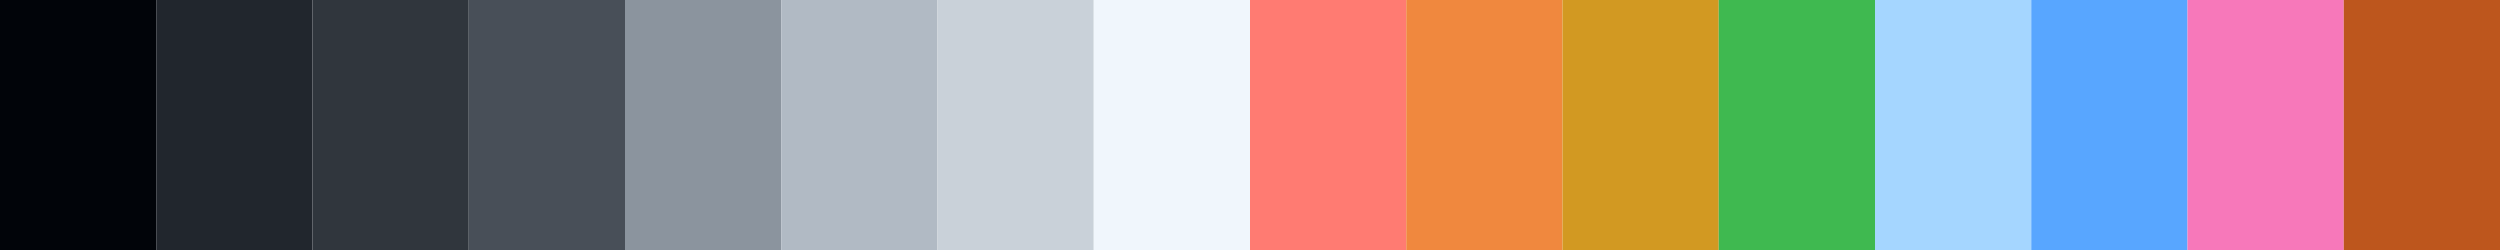
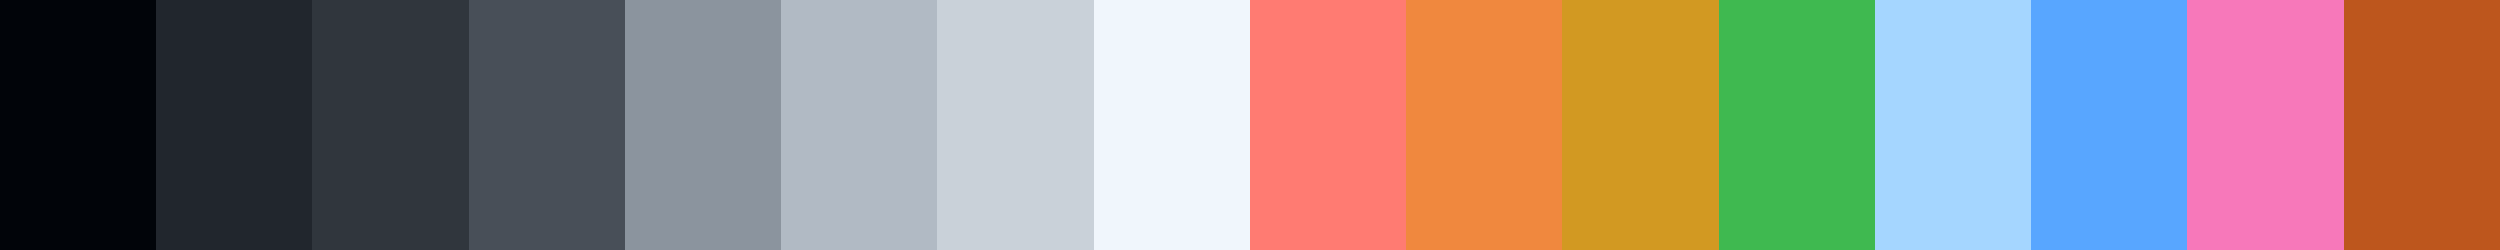
<svg xmlns="http://www.w3.org/2000/svg" width="1280" height="128">
-   <path fill="#010409" d="M0 0h80v128H0z" />
-   <path fill="#21262d" d="M80 0h80v128H80z" />
-   <path fill="#30363d" d="M160 0h80v128h-80z" />
-   <path fill="#484f58" d="M240 0h80v128h-80z" />
-   <path fill="#8b949e" d="M320 0h80v128h-80z" />
-   <path fill="#b1bac4" d="M400 0h80v128h-80z" />
-   <path fill="#c9d1d9" d="M480 0h80v128h-80z" />
-   <path fill="#f0f6fc" d="M560 0h80v128h-80z" />
-   <path fill="#ff7b72" d="M640 0h80v128h-80z" />
-   <path fill="#f0883e" d="M720 0h80v128h-80z" />
-   <path fill="#d29922" d="M800 0h80v128h-80z" />
-   <path fill="#3fb950" d="M880 0h80v128h-80z" />
-   <path fill="#a5d6ff" d="M960 0h80v128h-80z" />
-   <path fill="#58a6ff" d="M1040 0h80v128h-80z" />
-   <path fill="#f778ba" d="M1120 0h80v128h-80z" />
-   <path fill="#bd561d" d="M1200 0h80v128h-80z" />
+   <g shape-rendering="crispEdges">
+     <path fill="#010409" d="M0 0h80v128H0z" />
+     <path fill="#21262d" d="M80 0h80v128H80z" />
+     <path fill="#30363d" d="M160 0h80v128h-80z" />
+     <path fill="#484f58" d="M240 0h80v128h-80z" />
+     <path fill="#8b949e" d="M320 0h80v128h-80z" />
+     <path fill="#b1bac4" d="M400 0h80v128h-80z" />
+     <path fill="#c9d1d9" d="M480 0h80v128h-80z" />
+     <path fill="#f0f6fc" d="M560 0h80v128h-80z" />
+     <path fill="#ff7b72" d="M640 0h80v128h-80z" />
+     <path fill="#f0883e" d="M720 0h80v128h-80z" />
+     <path fill="#d29922" d="M800 0h80v128h-80z" />
+     <path fill="#3fb950" d="M880 0h80v128h-80z" />
+     <path fill="#a5d6ff" d="M960 0h80v128h-80z" />
+     <path fill="#58a6ff" d="M1040 0h80v128h-80z" />
+     <path fill="#f778ba" d="M1120 0h80v128h-80z" />
+     <path fill="#bd561d" d="M1200 0h80v128h-80z" />
+   </g>
</svg>
